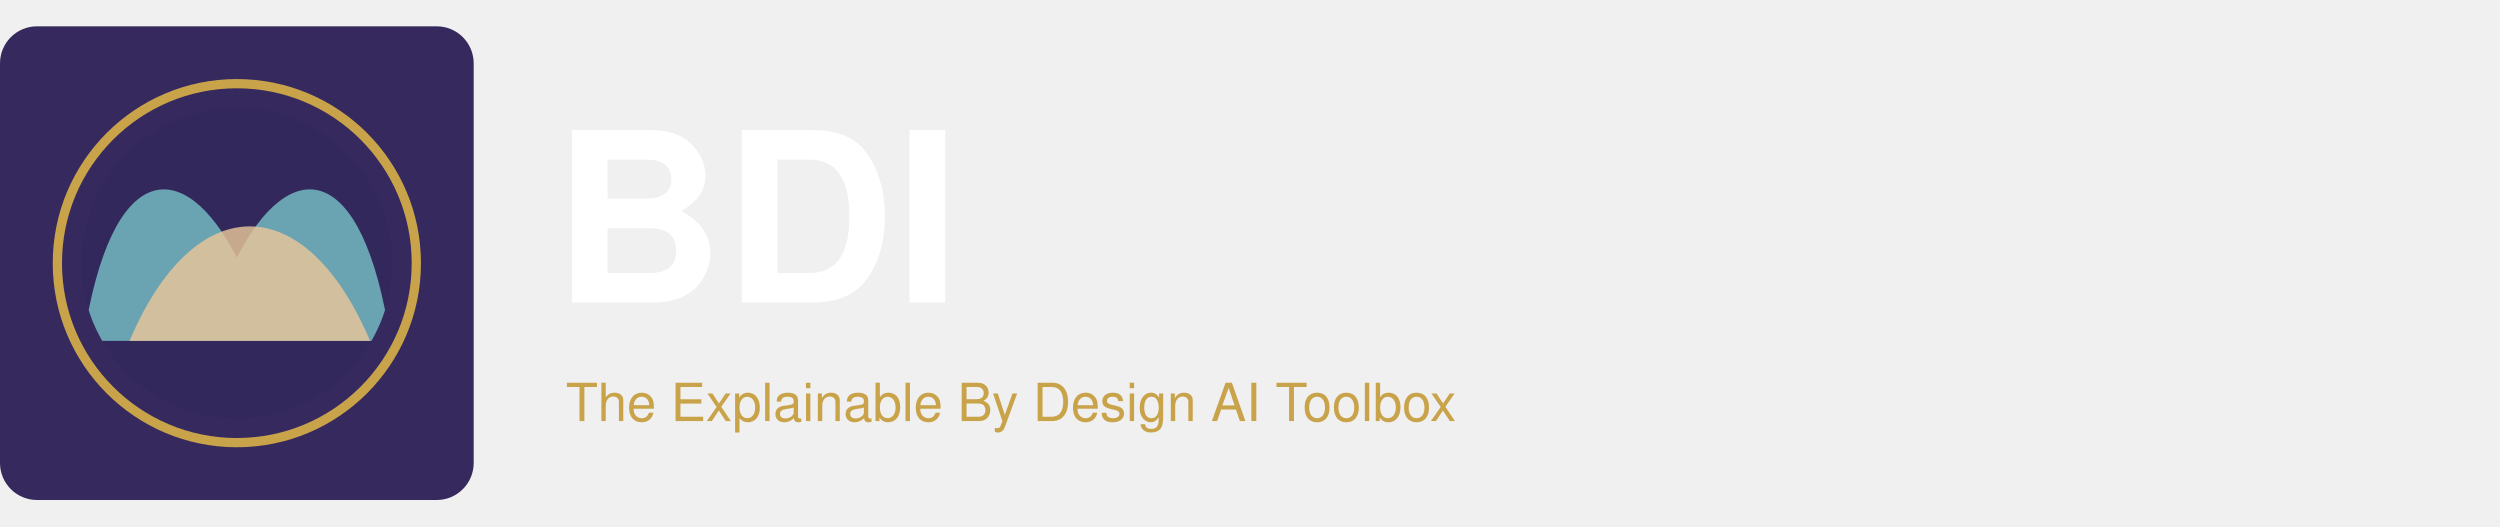
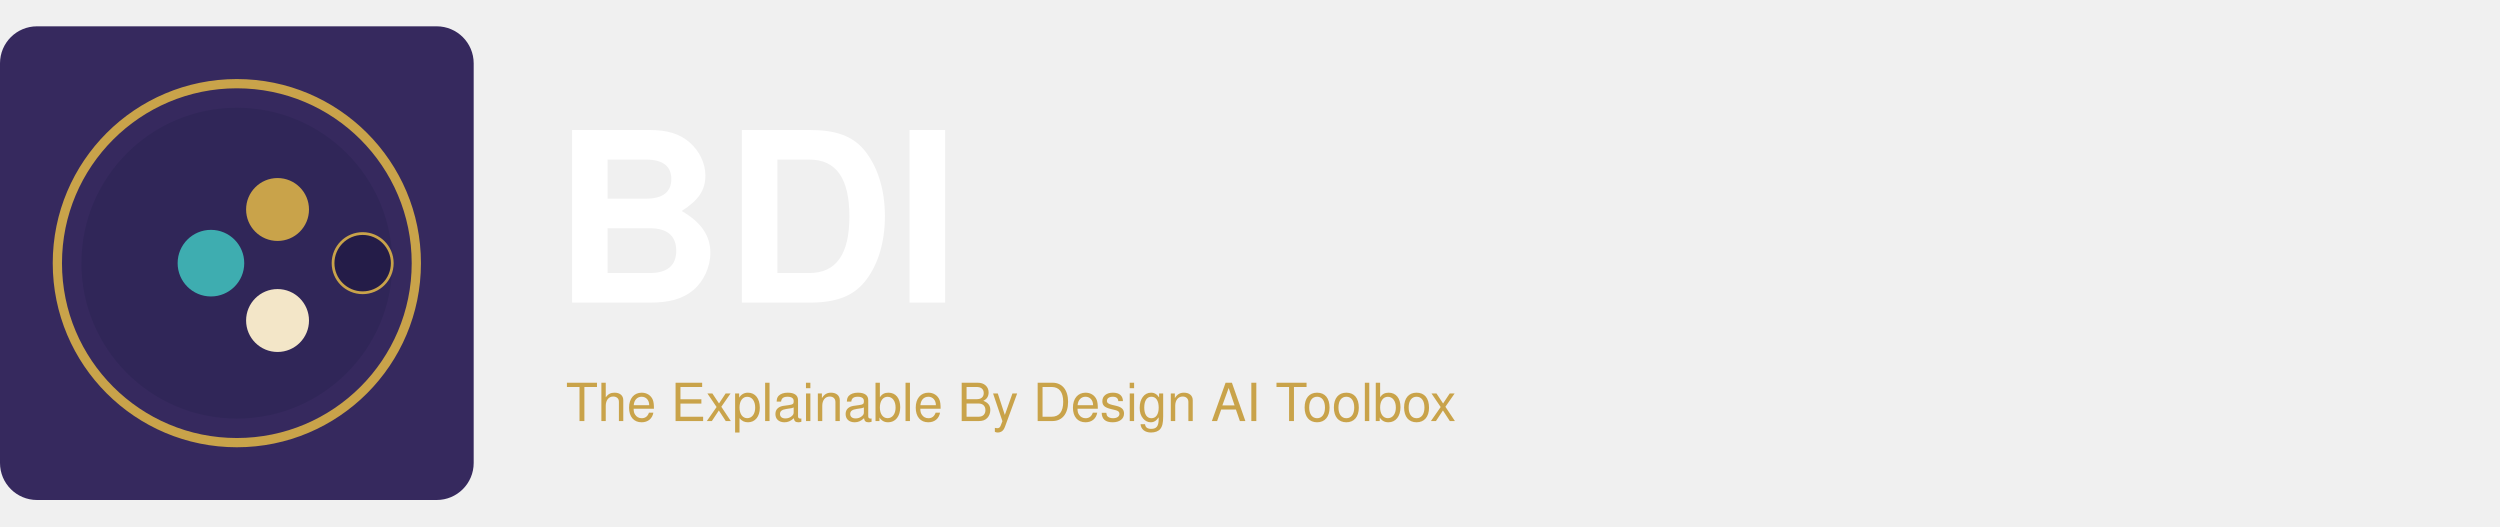
- <svg xmlns="http://www.w3.org/2000/svg" viewBox="0 0 760 160" role="img" aria-label="BDI: The Explainable By Design AI Toolbox" style="background:#1A1030">
+ <svg xmlns="http://www.w3.org/2000/svg" viewBox="0 0 760 160" role="img" aria-label="BDI: The Explainable By Design AI Toolbox">
  <svg x="0" y="8" width="144" height="144" viewBox="0 0 512 512">
    <rect width="512" height="512" rx="40" fill="#36295E" />
-     <circle cx="256" cy="256" r="168" fill="#32285C" />
-     <g clip-path="url(#d)">
-       <clipPath id="d">
-         <circle cx="256" cy="256" r="168" />
-       </clipPath>
-       <path d="M90,340 C120,140 200,140 256,250 C312,140 392,140 422,340 Z" fill="#77BEC4" fill-opacity="0.82" />
-       <path d="M140,340 C210,175 330,175 400,340 Z" fill="#E7C598" fill-opacity="0.82" />
-     </g>
+     <circle cx="256" cy="256" r="168" fill="#302658" />
+     <circle cx="228" cy="256" r="36" fill="#3EADB0" />
+     <circle cx="300" cy="198" r="34" fill="#C9A34A" />
+     <circle cx="300" cy="318" r="34" fill="#F3E6C8" />
+     <circle cx="392" cy="256" r="32" fill="#241C48" stroke="#C9A34A" stroke-width="3" />
    <circle cx="256" cy="256" r="194" fill="none" stroke="#C9A34A" stroke-width="10" />
  </svg>
  <text x="168" y="92" font-family="ui-sans-serif, Helvetica, Arial, sans-serif" font-size="72" font-weight="700" fill="#FFFFFF">BDI</text>
  <text x="172" y="128" font-family="ui-sans-serif, Helvetica, Arial, sans-serif" font-size="16" fill="#C9A34A">The Explainable By Design AI Toolbox</text>
</svg>
